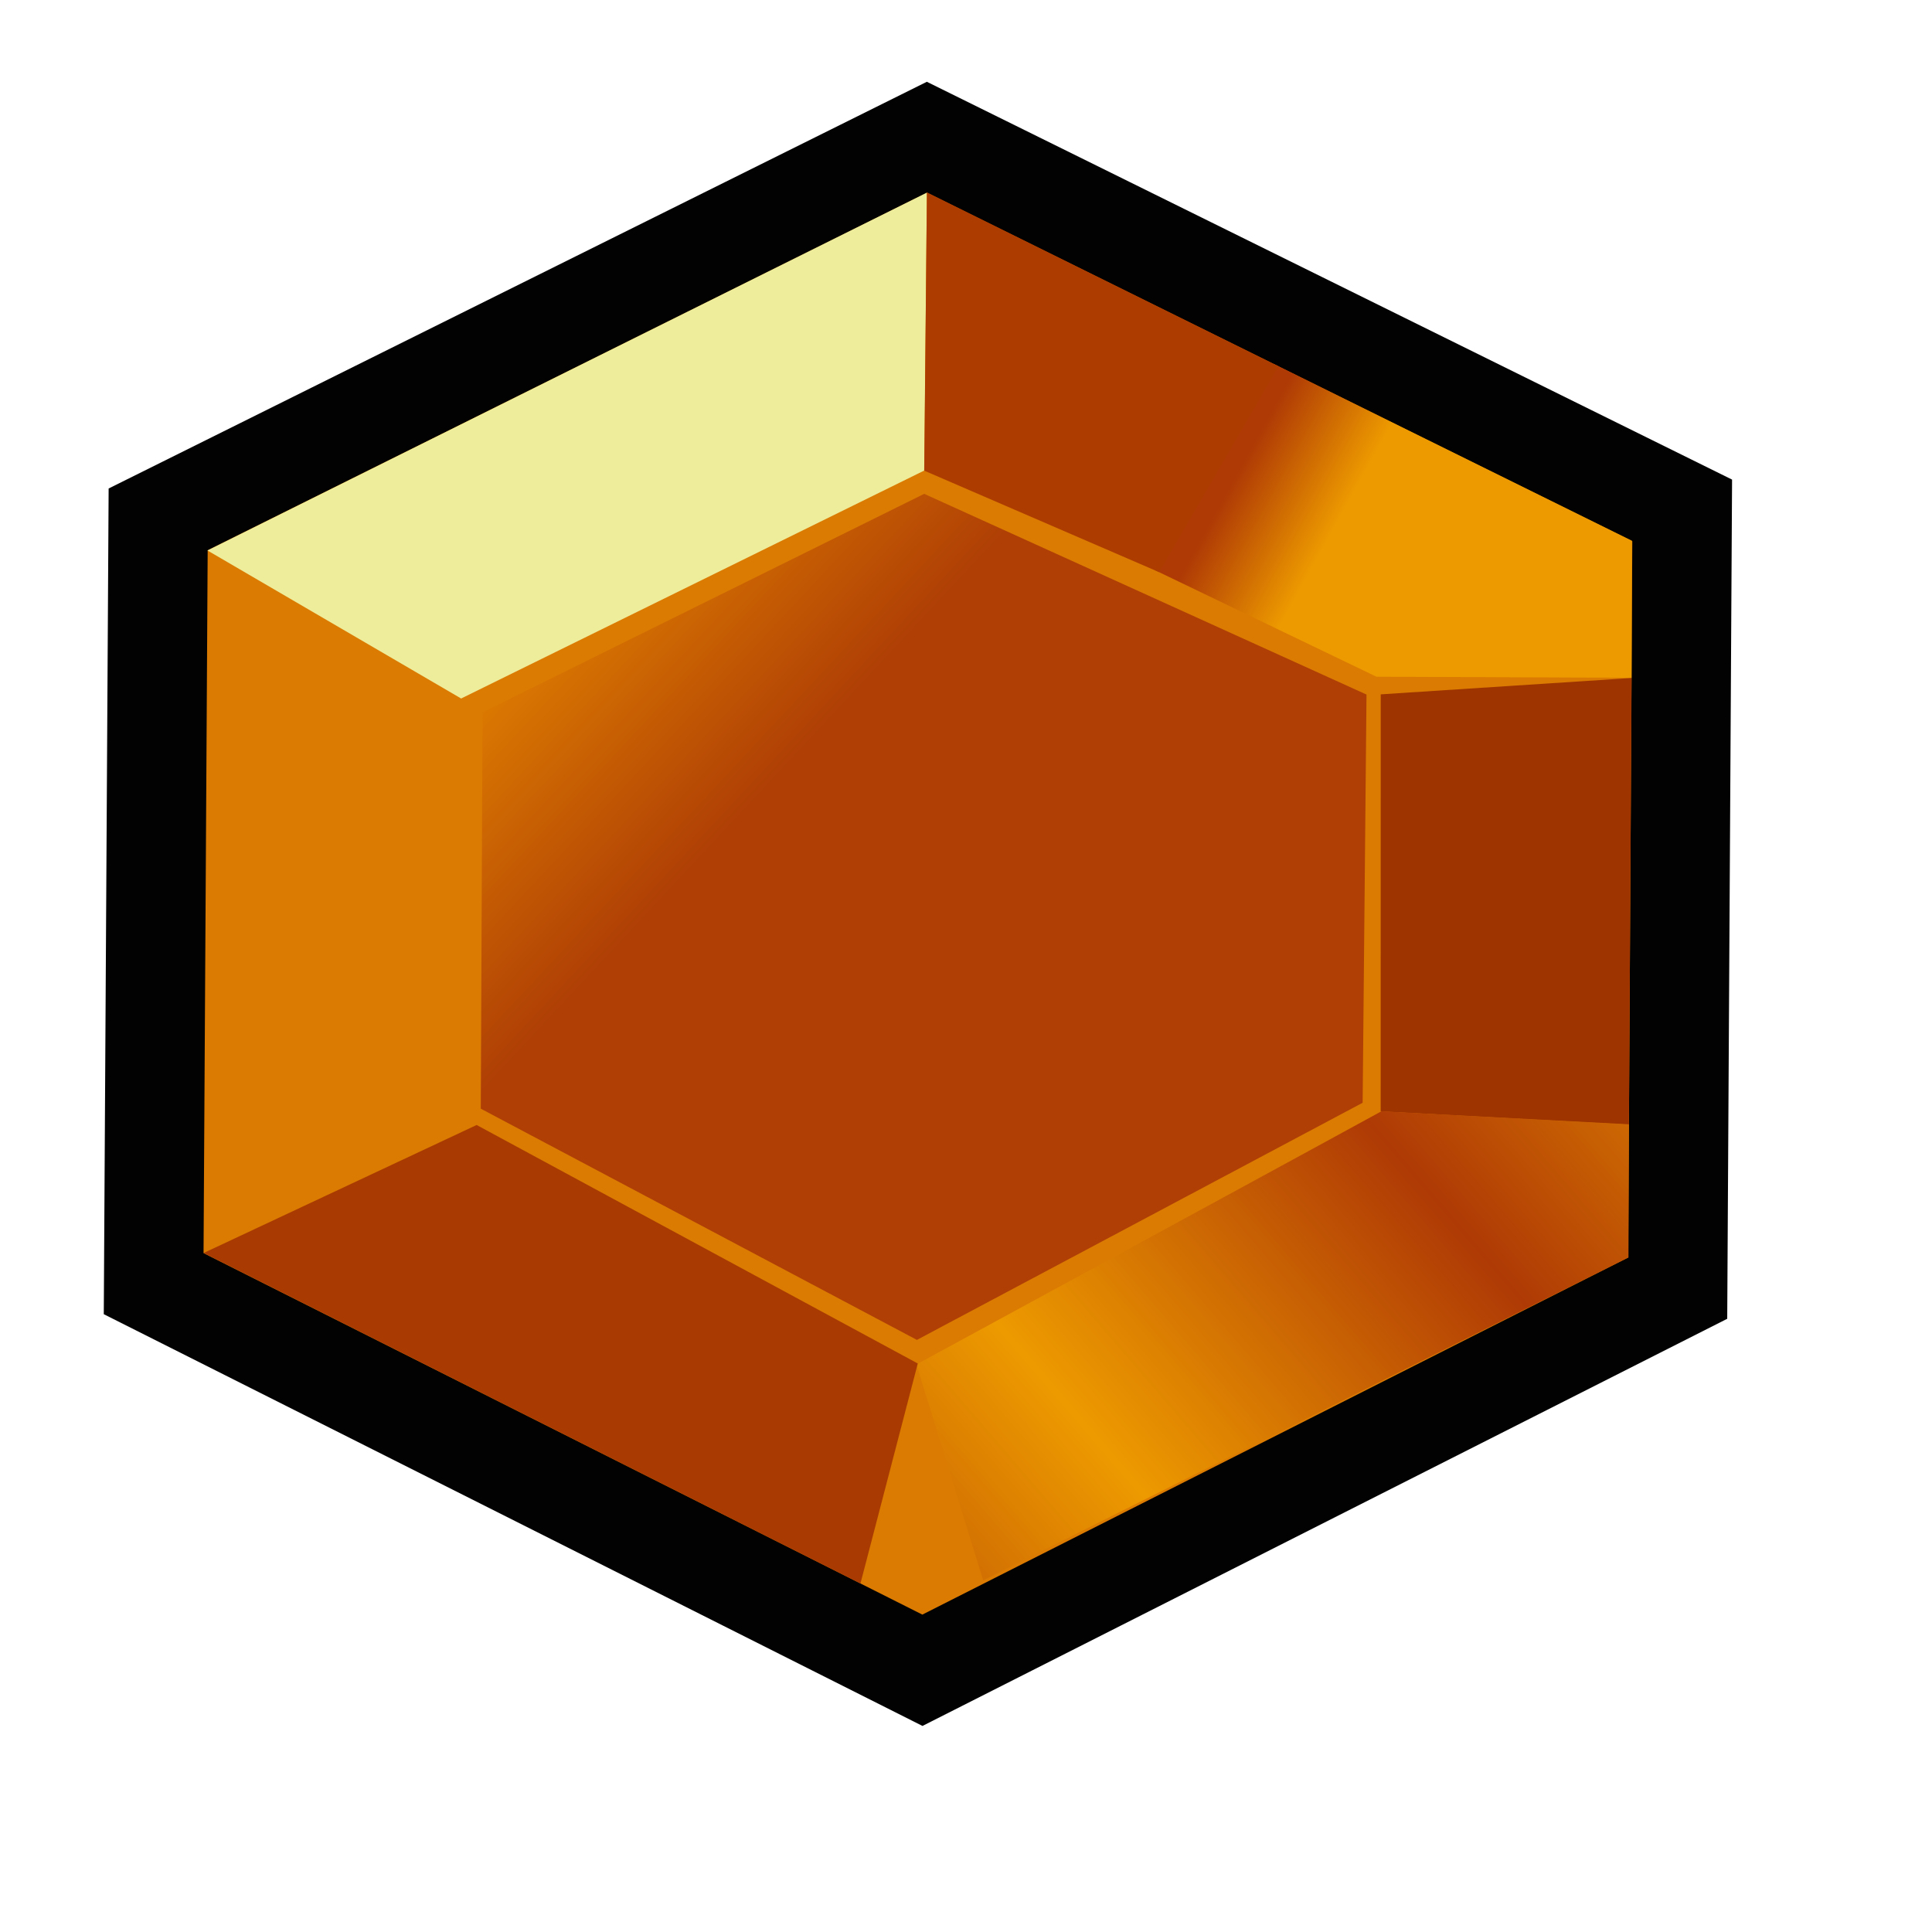
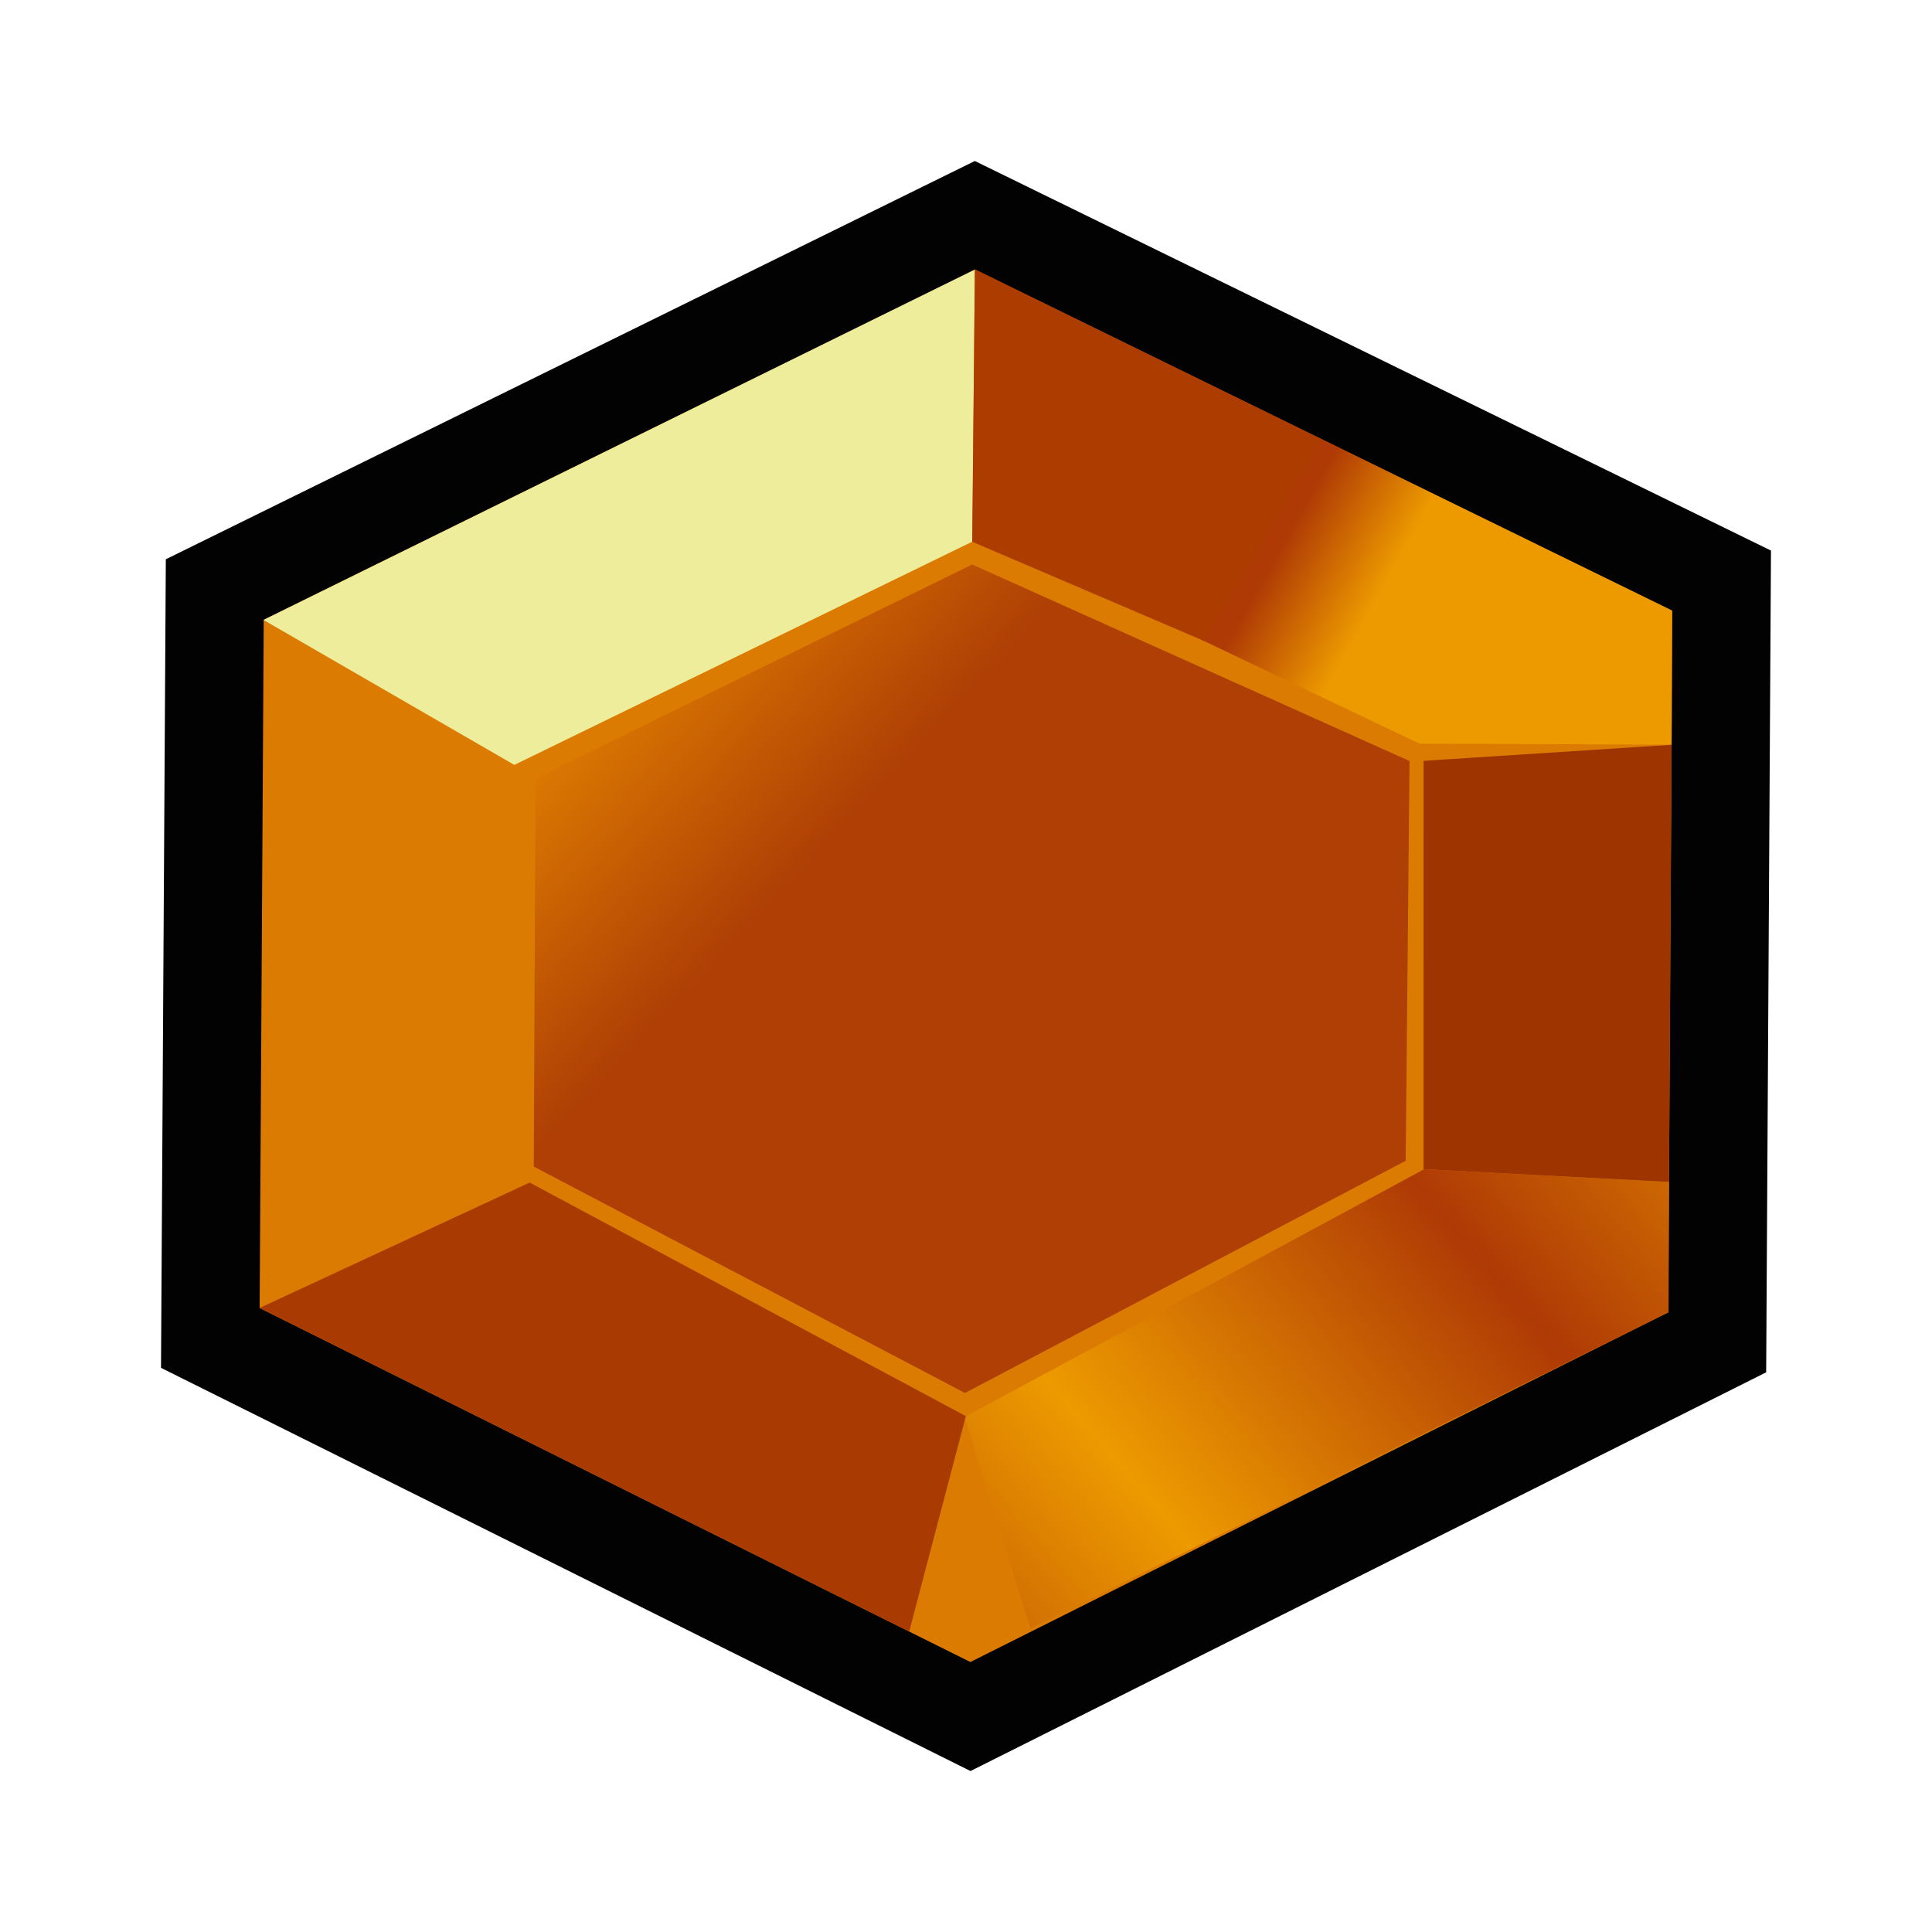
- <svg xmlns="http://www.w3.org/2000/svg" xmlns:xlink="http://www.w3.org/1999/xlink" id="svg660" width="160mm" height="160mm">
-   <defs id="defs662">
+ <svg xmlns="http://www.w3.org/2000/svg" xmlns:xlink="http://www.w3.org/1999/xlink" width="48" height="48" version="1.1" id="svg36">
+   <defs id="defs14">
    <linearGradient id="linearGradient679">
-       <stop style="stop-color:#ed9a00;stop-opacity:1;" offset="0" id="stop680" />
-       <stop style="stop-color:#af3a05;stop-opacity:1;" offset="1" id="stop681" />
+       <stop style="stop-color:#ed9a00" offset="0" id="stop2" />
+       <stop style="stop-color:#af3a05" offset="1" id="stop4" />
    </linearGradient>
-     <linearGradient id="linearGradient674">
-       <stop style="stop-color:#ea8d00;stop-opacity:1;" offset="0" id="stop675" />
-       <stop style="stop-color:#af3f05;stop-opacity:1;" offset="1" id="stop676" />
+     <linearGradient id="linearGradient677" x1="248.99" x2="329.08" y1="424.22" y2="495.66" gradientTransform="matrix(0.089435,0,0,0.08543,-9.6528,-21.247)" gradientUnits="userSpaceOnUse">
+       <stop style="stop-color:#ea8d00" offset="0" id="stop7" />
+       <stop style="stop-color:#af3f05" offset="1" id="stop9" />
    </linearGradient>
-     <linearGradient xlink:href="#linearGradient674" id="linearGradient677" x1="248.988" y1="424.223" x2="329.082" y2="495.66" gradientUnits="userSpaceOnUse" spreadMethod="pad" gradientTransform="matrix(1.023173,0,0,0.977352,1.057968e-6,-6.845483e-6)" />
-     <linearGradient xlink:href="#linearGradient679" id="linearGradient678" x1="416.313" y1="492.591" x2="388.742" y2="482.559" gradientUnits="userSpaceOnUse" spreadMethod="pad" gradientTransform="matrix(1.232759,0,0,0.811189,1.057968e-6,-6.845483e-6)" />
-     <linearGradient xlink:href="#linearGradient679" id="linearGradient682" x1="373.324" y1="861.105" x2="474.439" y2="803.835" gradientUnits="userSpaceOnUse" spreadMethod="reflect" gradientTransform="matrix(1.232445,0,0,0.811396,1.057968e-6,-3.568683e-6)" />
+     <linearGradient id="linearGradient678" x1="416.31" x2="388.74" y1="492.59" y2="482.56" gradientTransform="matrix(0.10775,0,0,0.070906,-9.6528,-21.247)" gradientUnits="userSpaceOnUse" xlink:href="#linearGradient679" />
+     <linearGradient id="linearGradient682" x1="373.32" x2="474.44" y1="861.1" y2="803.83" gradientTransform="matrix(0.10773,0,0,0.070924,-9.6528,-21.247)" gradientUnits="userSpaceOnUse" spreadMethod="reflect" xlink:href="#linearGradient679" />
  </defs>
-   <rect style="font-size:12;fill:none;fill-rule:evenodd;stroke-width:1pt;" id="rect683" width="606.715" height="606.715" x="-16.497" y="-16.098" />
-   <path style="fill:#db7a00;fill-rule:evenodd;stroke:black;stroke-opacity:1;stroke-width:30;stroke-linejoin:miter;stroke-linecap:butt;fill-opacity:1;stroke-dasharray:none;opacity:0.99;" d="M 389.401 283.057 L 617.344 395.671 L 615.988 630.397 L 388.045 745.725 L 156.032 629.041 L 157.389 398.385 L 389.401 283.057 z " id="path664" transform="matrix(1.03712,0,0,1.03712,-113.7275,-250.6038)" />
-   <path style="fill:url(#linearGradient678);fill-rule:evenodd;stroke:none;stroke-opacity:1;stroke-width:1pt;stroke-linejoin:miter;stroke-linecap:butt;fill-opacity:1;" d="M 494.158 351.497 L 458.254 413.73 L 525.082 445.873 L 602.075 446.191 L 602.16 404.83 L 494.158 351.497 z " id="path665" transform="matrix(1.03712,0,0,1.03712,-113.7275,-250.6038)" />
-   <path style="fill:#9e3400;fill-rule:evenodd;stroke:none;stroke-opacity:1;stroke-width:1pt;stroke-linejoin:miter;stroke-linecap:butt;fill-opacity:1;" d="M 526.363 451.191 L 526.348 577.046 L 601.261 581.064 L 602.084 446.255 L 526.363 451.191 z " id="path666" transform="matrix(1.03712,0,0,1.03712,-113.7275,-250.6038)" />
-   <path style="fill:url(#linearGradient682);fill-rule:evenodd;stroke:none;stroke-opacity:1;stroke-width:1pt;stroke-linejoin:miter;stroke-linecap:butt;fill-opacity:1;" d="M 526.576 577.017 C 526.434 577.174 386.223 653.437 386.223 653.437 L 406.381 718.59 L 601.134 621.139 L 601.261 580.945 L 526.576 577.017 z " id="path667" transform="matrix(1.03712,0,0,1.03712,-113.7275,-250.6039)" />
-   <path style="fill:#a93b02;fill-rule:evenodd;stroke:none;stroke-opacity:1;stroke-width:1pt;stroke-linejoin:miter;stroke-linecap:butt;fill-opacity:1;" d="M 386.648 653.14 L 369.345 719.539 L 171.107 619.795 L 253.508 581.157 L 386.648 653.14 z " id="path668" transform="matrix(1.03712,0,0,1.03712,-113.7275,-250.6038)" />
-   <path style="fill:#eded9c;fill-rule:evenodd;stroke:none;stroke-opacity:1;stroke-width:1pt;stroke-linejoin:miter;stroke-linecap:butt;fill-opacity:1;" d="M 389.394 299.773 L 388.626 383.632 L 248.828 452.443 L 172.27 407.769 L 389.394 299.773 z " id="path670" transform="matrix(1.03712,0,0,1.03712,-113.7275,-250.6038)" />
-   <path style="fill:url(#linearGradient677);fill-rule:evenodd;stroke:none;stroke-opacity:1;stroke-width:1pt;stroke-linejoin:miter;stroke-linecap:butt;fill-opacity:1;" d="M 388.583 390.677 L 255.292 456.62 L 254.758 576.232 L 386.378 646.017 L 520.904 574.448 L 522.069 451.252 L 388.583 390.677 z " id="path671" transform="matrix(1.03712,0,0,1.03712,-113.7275,-250.6038)" />
-   <path style="fill:#ad3c00;fill-rule:evenodd;stroke:none;stroke-opacity:1;stroke-width:1pt;stroke-linejoin:miter;stroke-linecap:butt;fill-opacity:1;" d="M 389.405 299.699 L 388.583 383.675 L 459.512 414.325 L 495.521 352.176 L 389.405 299.699 z " id="path673" transform="matrix(1.03712,0,0,1.03712,-113.7275,-250.6038)" />
+   <rect x="-16.497" y="-16.098" width="606.72" height="606.72" style="fill:none;stroke-width:1pt" id="rect16" />
+   <g transform="matrix(0.9312021,0,0,0.9222476,1.513596,2.12599)" id="g34">
+     <path d="m 24.385,3.495 19.924,9.844 -0.119,20.517 -19.924,10.081 -20.28,-10.199 0.119,-20.162 z" style="opacity:0.99;fill:#db7a00;fill-rule:evenodd;stroke:#000000;stroke-width:2.622" id="path18" />
+     <path d="m 33.541,9.477 -3.138,5.44 5.841,2.81 6.73,0.028 0.007,-3.615 z" style="fill:url(#linearGradient678);fill-rule:evenodd" id="path20" />
+     <path d="m 36.356,18.191 -0.001,11.001 6.548,0.351 0.072,-11.784 z" style="fill:#9e3400;fill-rule:evenodd" id="path22" />
+     <path d="m 36.375,29.19 c -0.012,0.014 -12.268,6.68 -12.268,6.68 l 1.762,5.695 17.023,-8.518 0.011,-3.513 z" style="fill:url(#linearGradient682);fill-rule:evenodd" id="path24" />
+     <path d="M 24.144,35.844 22.632,41.648 5.304,32.929 12.506,29.552 Z" style="fill:#a93b02;fill-rule:evenodd" id="path26" />
+     <path d="m 24.384,4.956 -0.067,7.33 -12.22,6.015 -6.692,-3.905 z" style="fill:#eded9c;fill-rule:evenodd" id="path28" />
+     <path d="m 24.313,12.902 -11.651,5.764 -0.047,10.455 11.505,6.1 11.759,-6.256 0.102,-10.769 z" style="fill:url(#linearGradient677);fill-rule:evenodd" id="path30" />
+     <path d="m 24.385,4.949 -0.072,7.34 6.2,2.679 3.147,-5.432 z" style="fill:#ad3c00;fill-rule:evenodd" id="path32" />
+   </g>
</svg>
